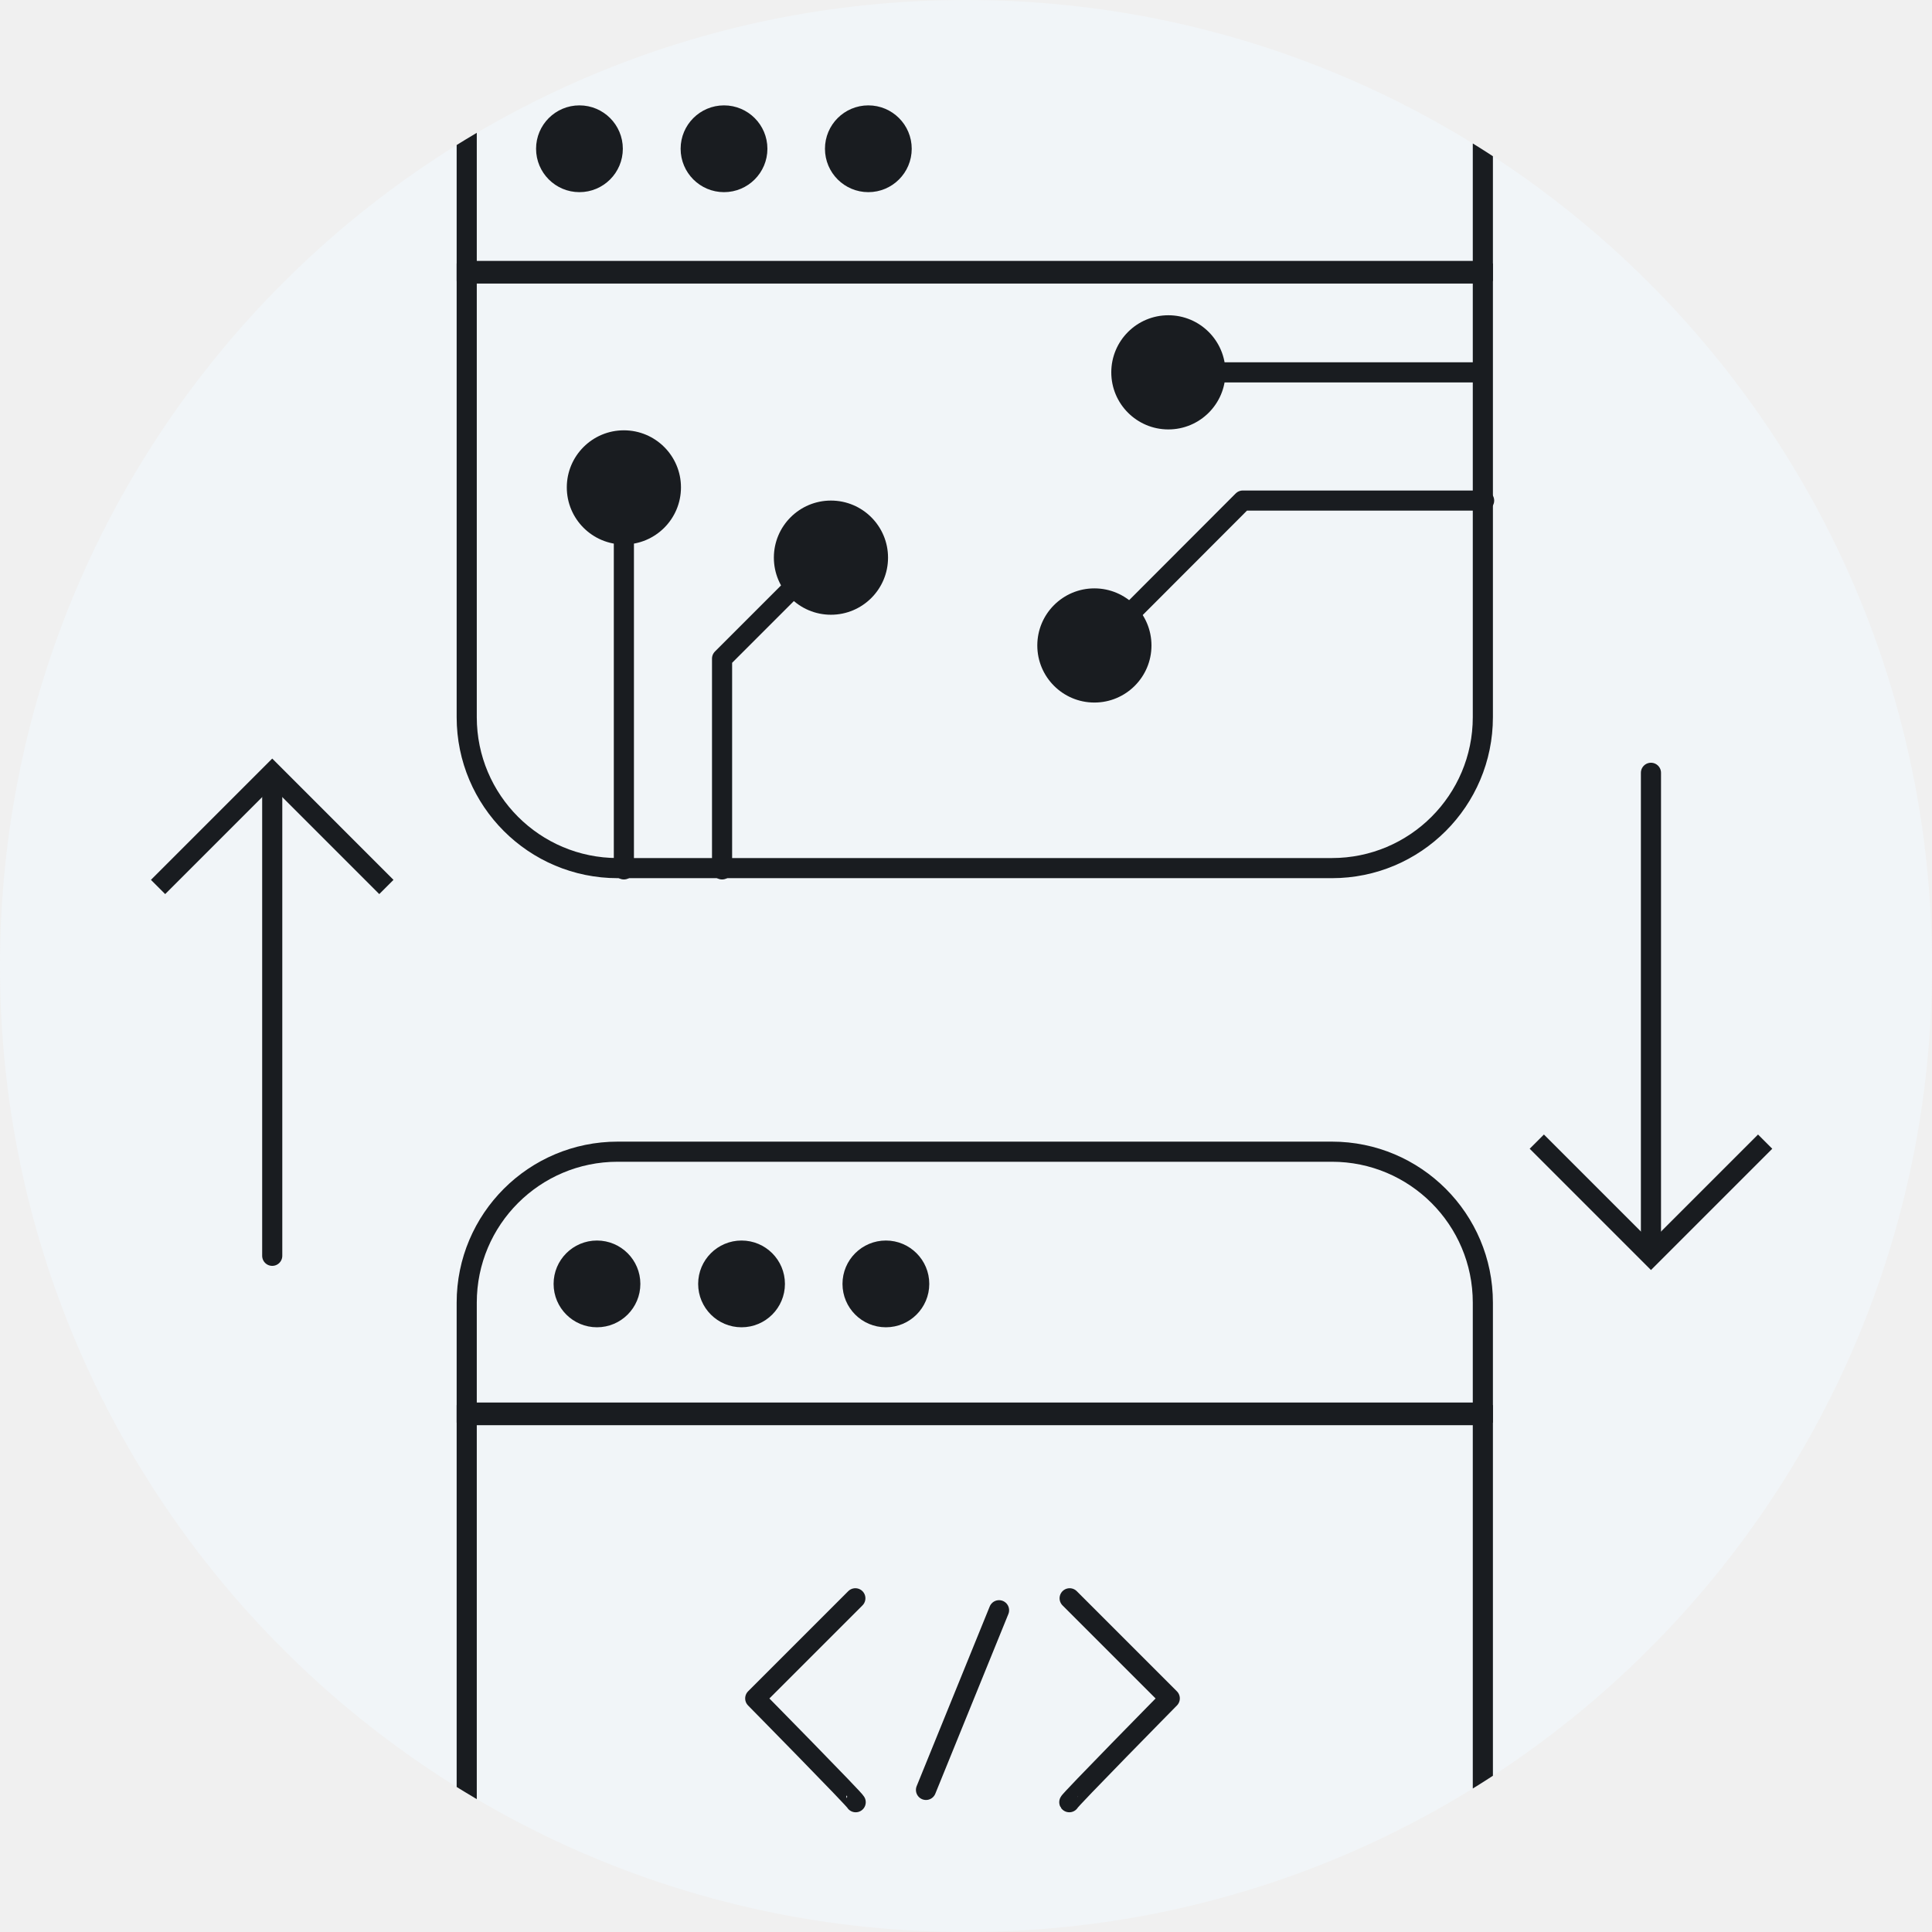
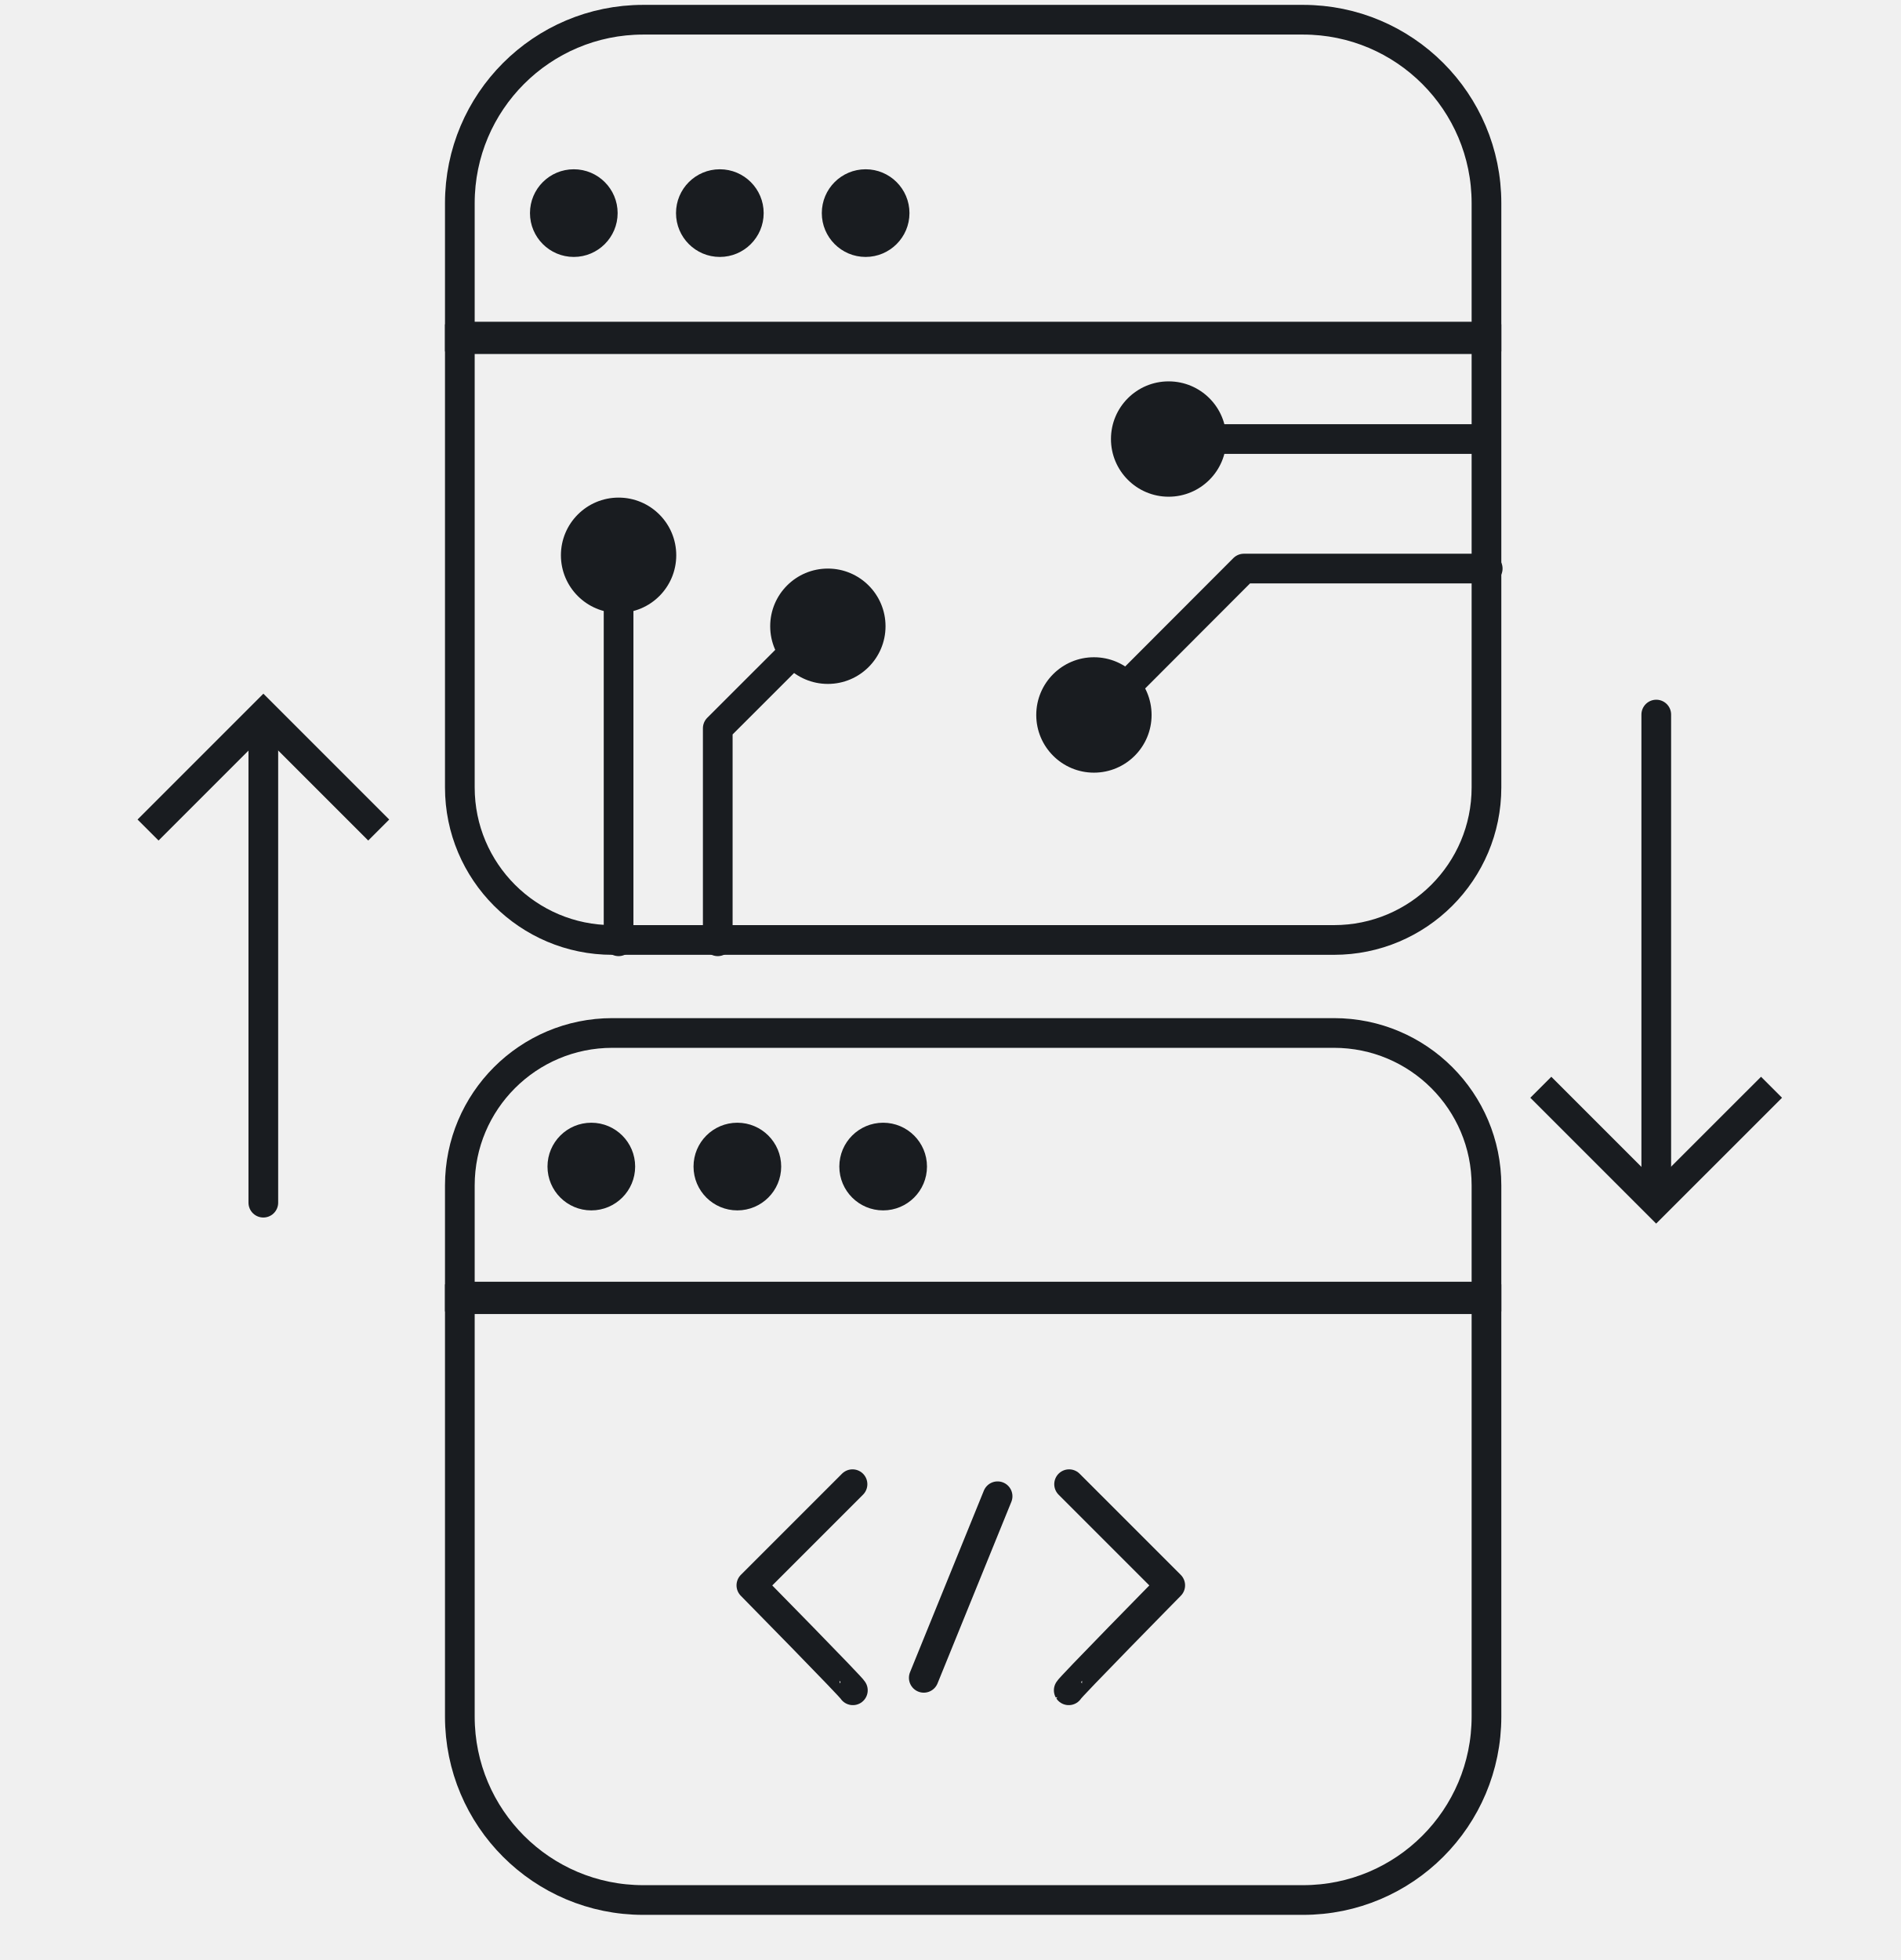
- <svg xmlns="http://www.w3.org/2000/svg" width="96" height="96" viewBox="0 0 96 96" fill="none">
-   <g clip-path="url(#clip0_9968_71487)">
-     <rect width="96" height="96" rx="48" fill="#F1F5F8" />
-     <path d="M23.191 64.727C23.191 60.585 26.549 57.227 30.691 57.227H66.182C70.325 57.227 73.682 60.585 73.682 64.727V70.191H23.191V64.727Z" stroke="#191C20" />
-     <rect x="23.191" y="70.318" width="50.491" height="29.546" stroke="#191C20" />
-     <path d="M82.035 38.4L82.035 61.527" stroke="#191C20" stroke-linecap="round" stroke-linejoin="round" />
-     <path d="M13.527 62.4L13.527 39.273" stroke="#191C20" stroke-linecap="round" stroke-linejoin="round" />
-     <path d="M29.663 65.952C30.854 65.952 31.819 64.987 31.819 63.796C31.819 62.606 30.854 61.641 29.663 61.641C28.473 61.641 27.508 62.606 27.508 63.796C27.508 64.987 28.473 65.952 29.663 65.952Z" fill="#191C20" />
-     <path d="M36.847 65.952C38.038 65.952 39.003 64.987 39.003 63.796C39.003 62.606 38.038 61.641 36.847 61.641C35.657 61.641 34.691 62.606 34.691 63.796C34.691 64.987 35.657 65.952 36.847 65.952Z" fill="#191C20" />
-     <path d="M44.019 65.952C45.209 65.952 46.175 64.987 46.175 63.796C46.175 62.606 45.209 61.641 44.019 61.641C42.828 61.641 41.863 62.606 41.863 63.796C41.863 64.987 42.828 65.952 44.019 65.952Z" fill="#191C20" />
-     <path d="M28.792 9.548C29.983 9.548 30.948 8.582 30.948 7.392C30.948 6.201 29.983 5.236 28.792 5.236C27.602 5.236 26.637 6.201 26.637 7.392C26.637 8.582 27.602 9.548 28.792 9.548Z" fill="#191C20" />
-     <path d="M35.976 9.548C37.166 9.548 38.132 8.582 38.132 7.392C38.132 6.201 37.166 5.236 35.976 5.236C34.785 5.236 33.82 6.201 33.82 7.392C33.82 8.582 34.785 9.548 35.976 9.548Z" fill="#191C20" />
-     <path d="M43.148 9.548C44.338 9.548 45.303 8.582 45.303 7.392C45.303 6.201 44.338 5.236 43.148 5.236C41.957 5.236 40.992 6.201 40.992 7.392C40.992 8.582 41.957 9.548 43.148 9.548Z" fill="#191C20" />
-     <path d="M42.519 89.551C42.554 89.498 37.527 84.393 37.527 84.393L42.502 79.418" stroke="#191C20" stroke-linecap="round" stroke-linejoin="round" />
-     <path d="M53.133 89.551C53.098 89.498 58.125 84.393 58.125 84.393L53.15 79.418" stroke="#191C20" stroke-linecap="round" stroke-linejoin="round" />
-     <path d="M35.879 43.2V32.727L40.574 28.032" stroke="#191C20" stroke-linecap="round" stroke-linejoin="round" />
-     <path d="M73.745 24.873H61.754L55.906 30.729" stroke="#191C20" stroke-linecap="round" stroke-linejoin="round" />
-     <path d="M31 43.2V26.496" stroke="#191C20" stroke-linecap="round" stroke-linejoin="round" />
-     <path d="M54.379 34.909C55.946 34.909 57.216 33.639 57.216 32.073C57.216 30.506 55.946 29.236 54.379 29.236C52.813 29.236 51.543 30.506 51.543 32.073C51.543 33.639 52.813 34.909 54.379 34.909Z" fill="#191C20" />
-     <path d="M41.289 30.546C42.856 30.546 44.126 29.276 44.126 27.709C44.126 26.143 42.856 24.873 41.289 24.873C39.723 24.873 38.453 26.143 38.453 27.709C38.453 29.276 39.723 30.546 41.289 30.546Z" fill="#191C20" />
-     <path d="M31 27.055C32.567 27.055 33.837 25.785 33.837 24.218C33.837 22.652 32.567 21.382 31 21.382C29.434 21.382 28.164 22.652 28.164 24.218C28.164 25.785 29.434 27.055 31 27.055Z" fill="#191C20" />
-     <path d="M58.055 21.338C59.622 21.338 60.892 20.068 60.892 18.502C60.892 16.935 59.622 15.665 58.055 15.665C56.489 15.665 55.219 16.935 55.219 18.502C55.219 20.068 56.489 21.338 58.055 21.338Z" fill="#191C20" />
-     <path d="M73.308 18.502H60.043" stroke="#191C20" stroke-linecap="round" stroke-linejoin="round" />
-     <path d="M46.012 88.94L49.642 80.012" stroke="#191C20" stroke-linecap="round" stroke-linejoin="round" />
-     <rect x="23.191" y="-2.118" width="50.491" height="15.582" stroke="#191C20" />
-     <path d="M23.191 13.591H73.682V35.636C73.682 39.778 70.325 43.136 66.182 43.136H30.691C26.549 43.136 23.191 39.778 23.191 35.636V13.591Z" stroke="#191C20" />
-     <path d="M76.363 56.727L82.036 62.4L87.709 56.727" stroke="#191C20" />
-     <path d="M19.199 44.073L13.527 38.4L7.854 44.073" stroke="#191C20" />
-   </g>
-   <defs>
-     <clipPath id="clip0_9968_71487">
-       <rect width="96" height="96" rx="48" fill="white" />
-     </clipPath>
-   </defs>
+ <svg xmlns="http://www.w3.org/2000/svg" width="32" height="33" viewBox="0 0 32 33" fill="none">
+   <path d="M7.743 19.959C7.743 18.541 8.893 17.392 10.311 17.392H22.462C23.881 17.392 25.03 18.541 25.03 19.959V21.83H7.743V19.959Z" stroke="#191C20" stroke-width="0.5" />
+   <path d="M7.743 21.874H25.03V28.902C25.03 30.608 23.648 31.99 21.942 31.99H10.831C9.126 31.99 7.743 30.608 7.743 28.902V21.874Z" stroke="#191C20" stroke-width="0.5" />
+   <path d="M27.889 12.031V19.95" stroke="#191C20" stroke-width="0.5" stroke-linecap="round" stroke-linejoin="round" />
+   <path d="M4.434 20.249V12.33" stroke="#191C20" stroke-width="0.5" stroke-linecap="round" stroke-linejoin="round" />
+   <path d="M9.957 20.379C10.364 20.379 10.695 20.049 10.695 19.641C10.695 19.233 10.364 18.903 9.957 18.903C9.549 18.903 9.219 19.233 9.219 19.641C9.219 20.049 9.549 20.379 9.957 20.379Z" fill="#191C20" />
+   <path d="M12.416 20.379C12.823 20.379 13.154 20.049 13.154 19.641C13.154 19.233 12.823 18.903 12.416 18.903C12.008 18.903 11.678 19.233 11.678 19.641C11.678 20.049 12.008 20.379 12.416 20.379Z" fill="#191C20" />
+   <path d="M14.871 20.379C15.278 20.379 15.609 20.049 15.609 19.641C15.609 19.233 15.278 18.903 14.871 18.903C14.463 18.903 14.133 19.233 14.133 19.641C14.133 20.049 14.463 20.379 14.871 20.379Z" fill="#191C20" />
+   <path d="M9.662 4.326C10.069 4.326 10.4 3.995 10.4 3.588C10.4 3.18 10.069 2.85 9.662 2.85C9.254 2.85 8.924 3.18 8.924 3.588C8.924 3.995 9.254 4.326 9.662 4.326Z" fill="#191C20" />
+   <path d="M12.121 4.326C12.528 4.326 12.859 3.995 12.859 3.588C12.859 3.18 12.528 2.85 12.121 2.85C11.713 2.85 11.383 3.18 11.383 3.588C11.383 3.995 11.713 4.326 12.121 4.326Z" fill="#191C20" />
+   <path d="M14.576 4.326C14.983 4.326 15.314 3.995 15.314 3.588C15.314 3.18 14.983 2.85 14.576 2.85C14.168 2.85 13.838 3.18 13.838 3.588C13.838 3.995 14.168 4.326 14.576 4.326Z" fill="#191C20" />
+   <path d="M14.361 28.459C14.373 28.441 12.652 26.692 12.652 26.692L14.355 24.989" stroke="#191C20" stroke-width="0.5" stroke-linecap="round" stroke-linejoin="round" />
+   <path d="M17.996 28.459C17.984 28.441 19.705 26.692 19.705 26.692L18.002 24.989" stroke="#191C20" stroke-width="0.5" stroke-linecap="round" stroke-linejoin="round" />
+   <path d="M12.086 15.848V12.262L13.694 10.655" stroke="#191C20" stroke-width="0.5" stroke-linecap="round" stroke-linejoin="round" />
+   <path d="M25.051 9.573H20.945L18.943 11.578" stroke="#191C20" stroke-width="0.5" stroke-linecap="round" stroke-linejoin="round" />
+   <path d="M10.416 15.848V10.129" stroke="#191C20" stroke-width="0.5" stroke-linecap="round" stroke-linejoin="round" />
+   <path d="M18.42 13.009C18.957 13.009 19.391 12.574 19.391 12.038C19.391 11.501 18.957 11.066 18.42 11.066C17.884 11.066 17.449 11.501 17.449 12.038C17.449 12.574 17.884 13.009 18.42 13.009Z" fill="#191C20" />
+   <path d="M13.94 11.515C14.476 11.515 14.911 11.08 14.911 10.544C14.911 10.008 14.476 9.573 13.94 9.573C13.403 9.573 12.969 10.008 12.969 10.544C12.969 11.08 13.403 11.515 13.94 11.515Z" fill="#191C20" />
+   <path d="M10.416 10.32C10.953 10.32 11.387 9.885 11.387 9.349C11.387 8.813 10.953 8.378 10.416 8.378C9.88 8.378 9.445 8.813 9.445 9.349C9.445 9.885 9.88 10.32 10.416 10.32Z" fill="#191C20" />
+   <path d="M19.678 8.363C20.215 8.363 20.649 7.928 20.649 7.392C20.649 6.855 20.215 6.421 19.678 6.421C19.142 6.421 18.707 6.855 18.707 7.392C18.707 7.928 19.142 8.363 19.678 8.363Z" fill="#191C20" />
+   <path d="M24.901 7.392H20.359" stroke="#191C20" stroke-width="0.5" stroke-linecap="round" stroke-linejoin="round" />
+   <path d="M15.555 28.249L16.798 25.192" stroke="#191C20" stroke-width="0.5" stroke-linecap="round" stroke-linejoin="round" />
+   <path d="M7.743 3.42C7.743 1.715 9.126 0.332 10.831 0.332H21.942C23.648 0.332 25.03 1.715 25.03 3.42V5.667H7.743V3.42Z" stroke="#191C20" stroke-width="0.5" />
+   <path d="M7.743 5.71H25.03V13.258C25.03 14.676 23.881 15.826 22.462 15.826H10.311C8.893 15.826 7.743 14.676 7.743 13.258V5.71Z" stroke="#191C20" stroke-width="0.5" />
+   <path d="M25.945 18.306L27.887 20.248L29.83 18.306" stroke="#191C20" stroke-width="0.5" />
+   <path d="M6.377 13.975L4.435 12.033L2.493 13.975" stroke="#191C20" stroke-width="0.5" />
</svg>
